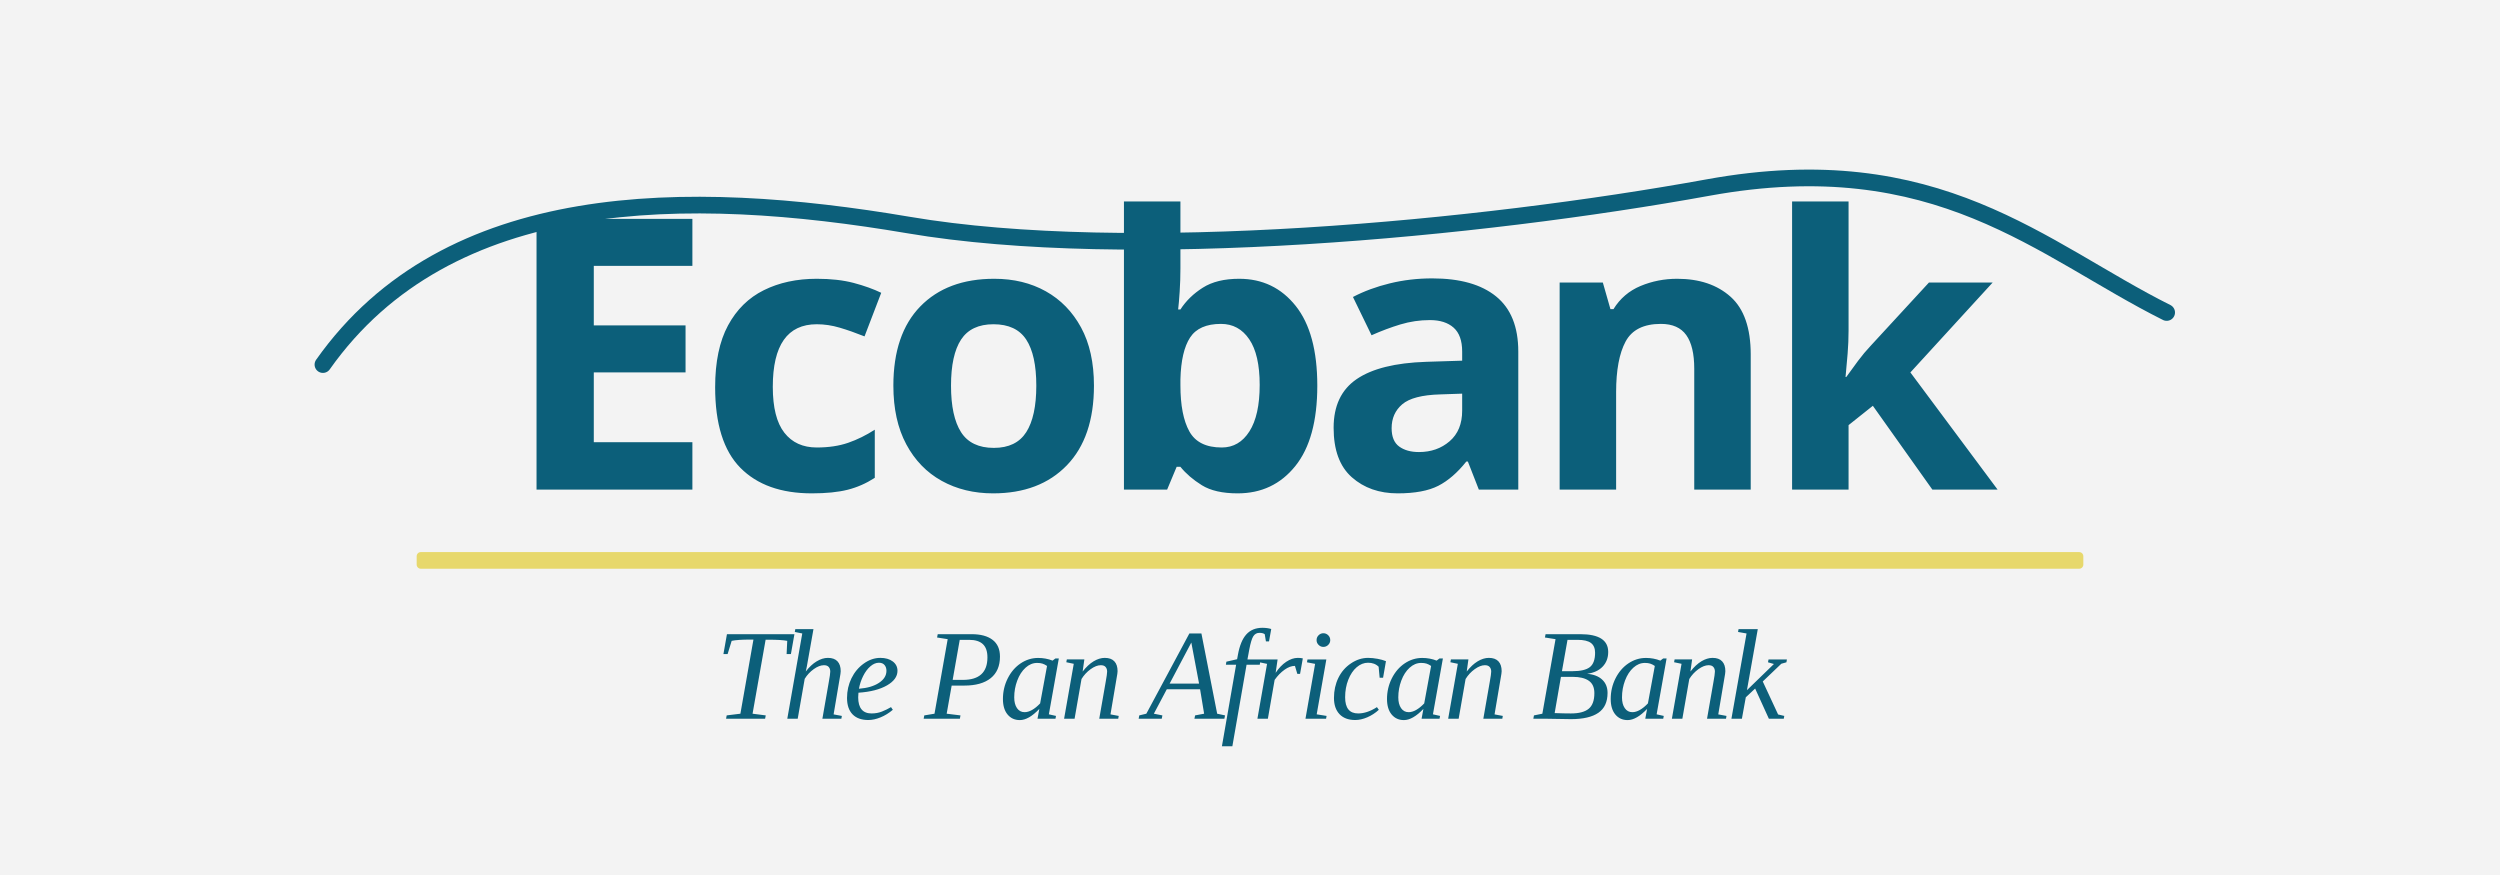
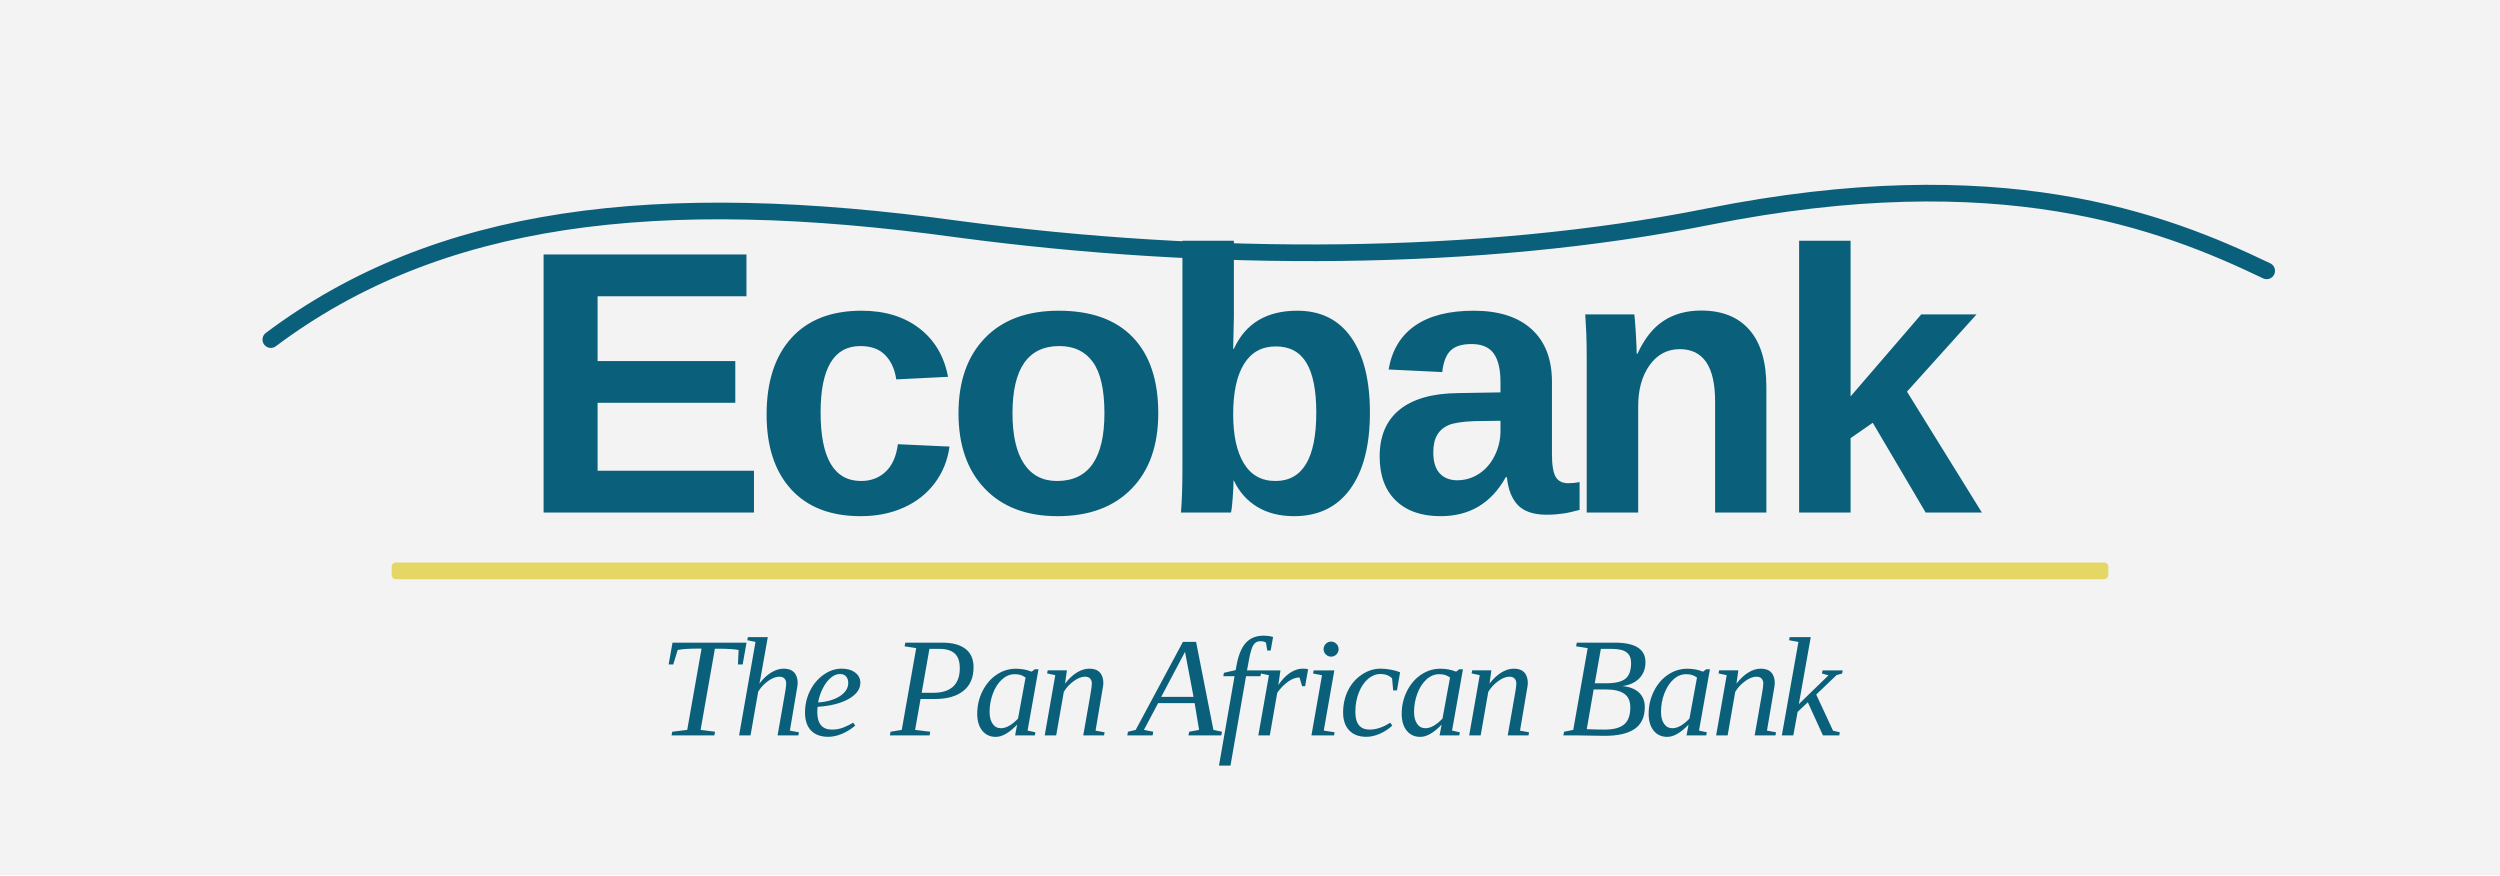
- <svg xmlns="http://www.w3.org/2000/svg" viewBox="0 0 1200 420" role="img" aria-labelledby="title desc">
+ <svg xmlns="http://www.w3.org/2000/svg" width="1200" height="420" viewBox="0 0 1200 420" role="img" aria-labelledby="title desc">
  <rect width="1200" height="420" fill="#f3f3f3" />
-   <g fill="none" stroke="#0c5f7a" stroke-width="8" stroke-linecap="round">
-     <path d="M155 175 C 215 90, 330 90, 436 108 S 710 110, 820 90 S 980 120, 1040 150" />
+   <g transform="translate(0,8)">
+     <path d="M130 155 C 210 95, 315 82, 460 102 C 580 118, 710 118, 820 96 C 960 68, 1038 98, 1088 122" fill="none" stroke="#0a607a" stroke-width="8" stroke-linecap="round" />
+     <text x="600" y="238" text-anchor="middle" font-family="Avenir Next, Montserrat, Segoe UI, Arial, sans-serif" font-weight="800" font-size="180" letter-spacing="-8" fill="#0a607a">Ecobank</text>
+     <rect x="188" y="262" width="824" height="8" fill="#e5d765" rx="2" />
+     <text x="600" y="345" text-anchor="middle" font-family="Georgia, Times New Roman, serif" font-style="italic" font-size="68" fill="#0a607a" letter-spacing="-2">The Pan African Bank</text>
  </g>
-   <text x="600" y="235" text-anchor="middle" font-family="Avenir, Montserrat, 'Segoe UI', sans-serif" font-size="182" font-weight="800" fill="#0c5f7a" letter-spacing="-8">Ecobank</text>
-   <rect x="200" y="265" width="800" height="8" fill="#E7D86C" rx="2" />
-   <text x="600" y="345" text-anchor="middle" font-family="Georgia, 'Times New Roman', serif" font-style="italic" font-size="62" fill="#0c5f7a" letter-spacing="-2">The Pan African Bank</text>
</svg>
